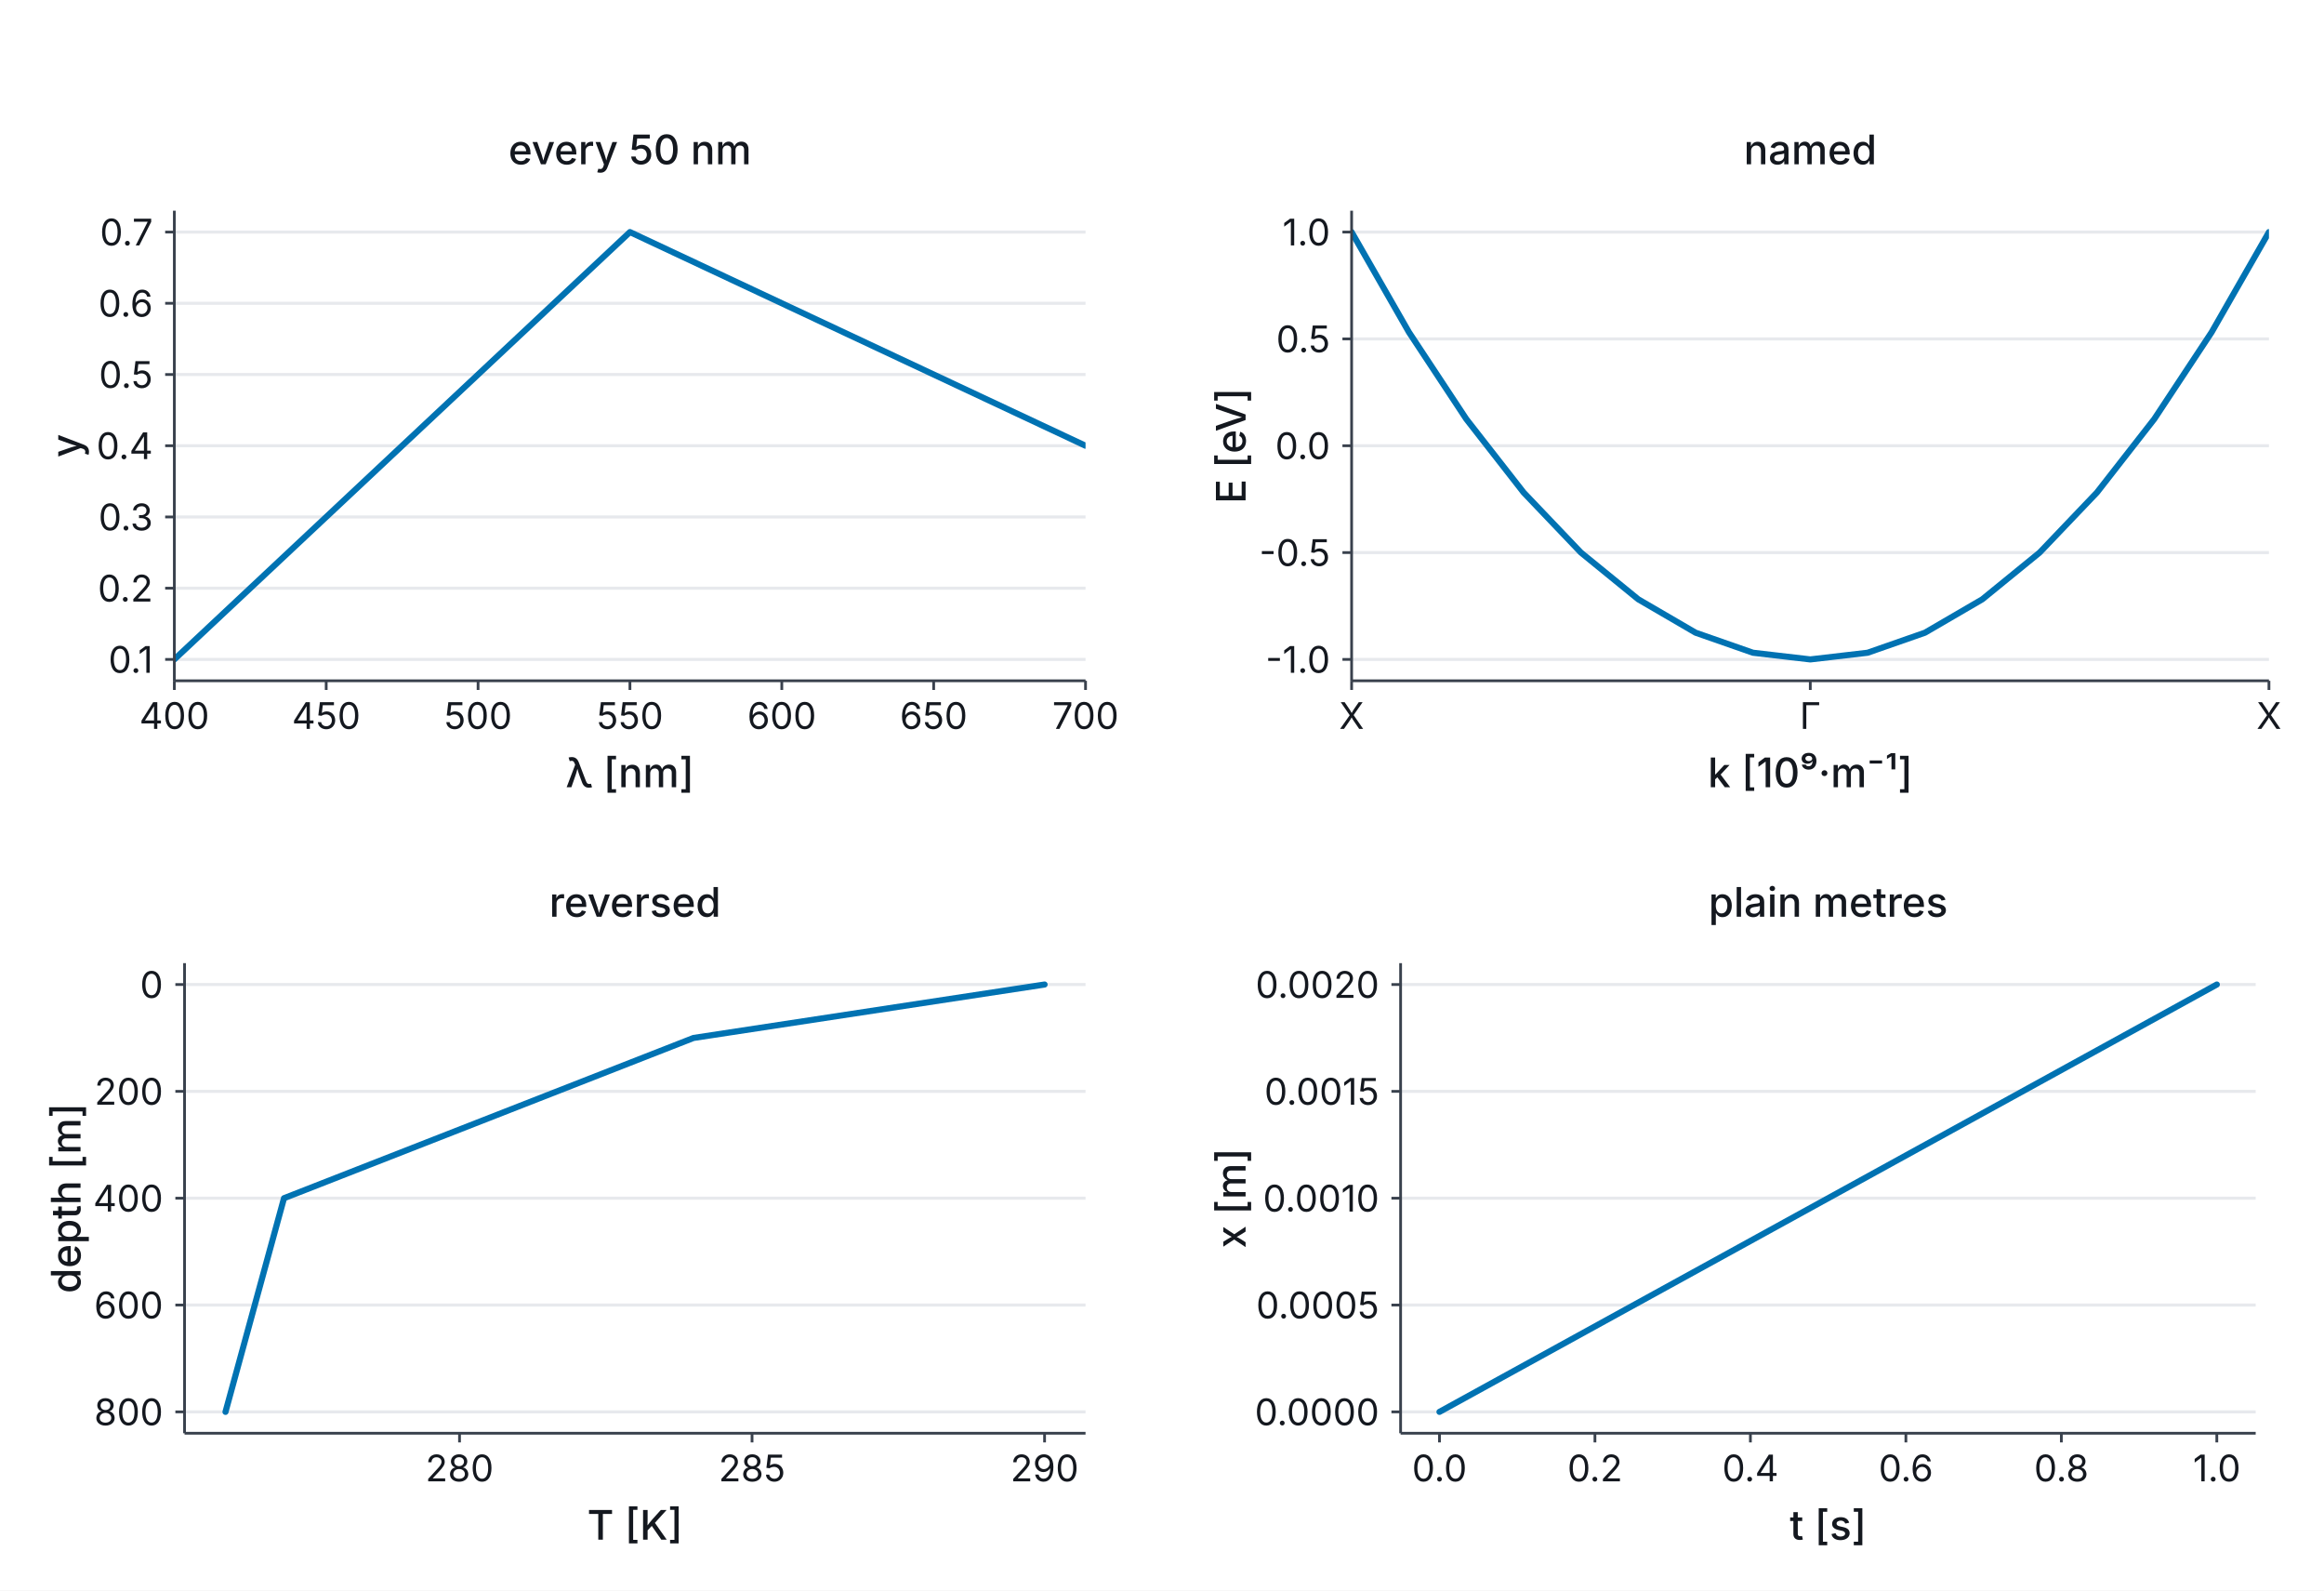
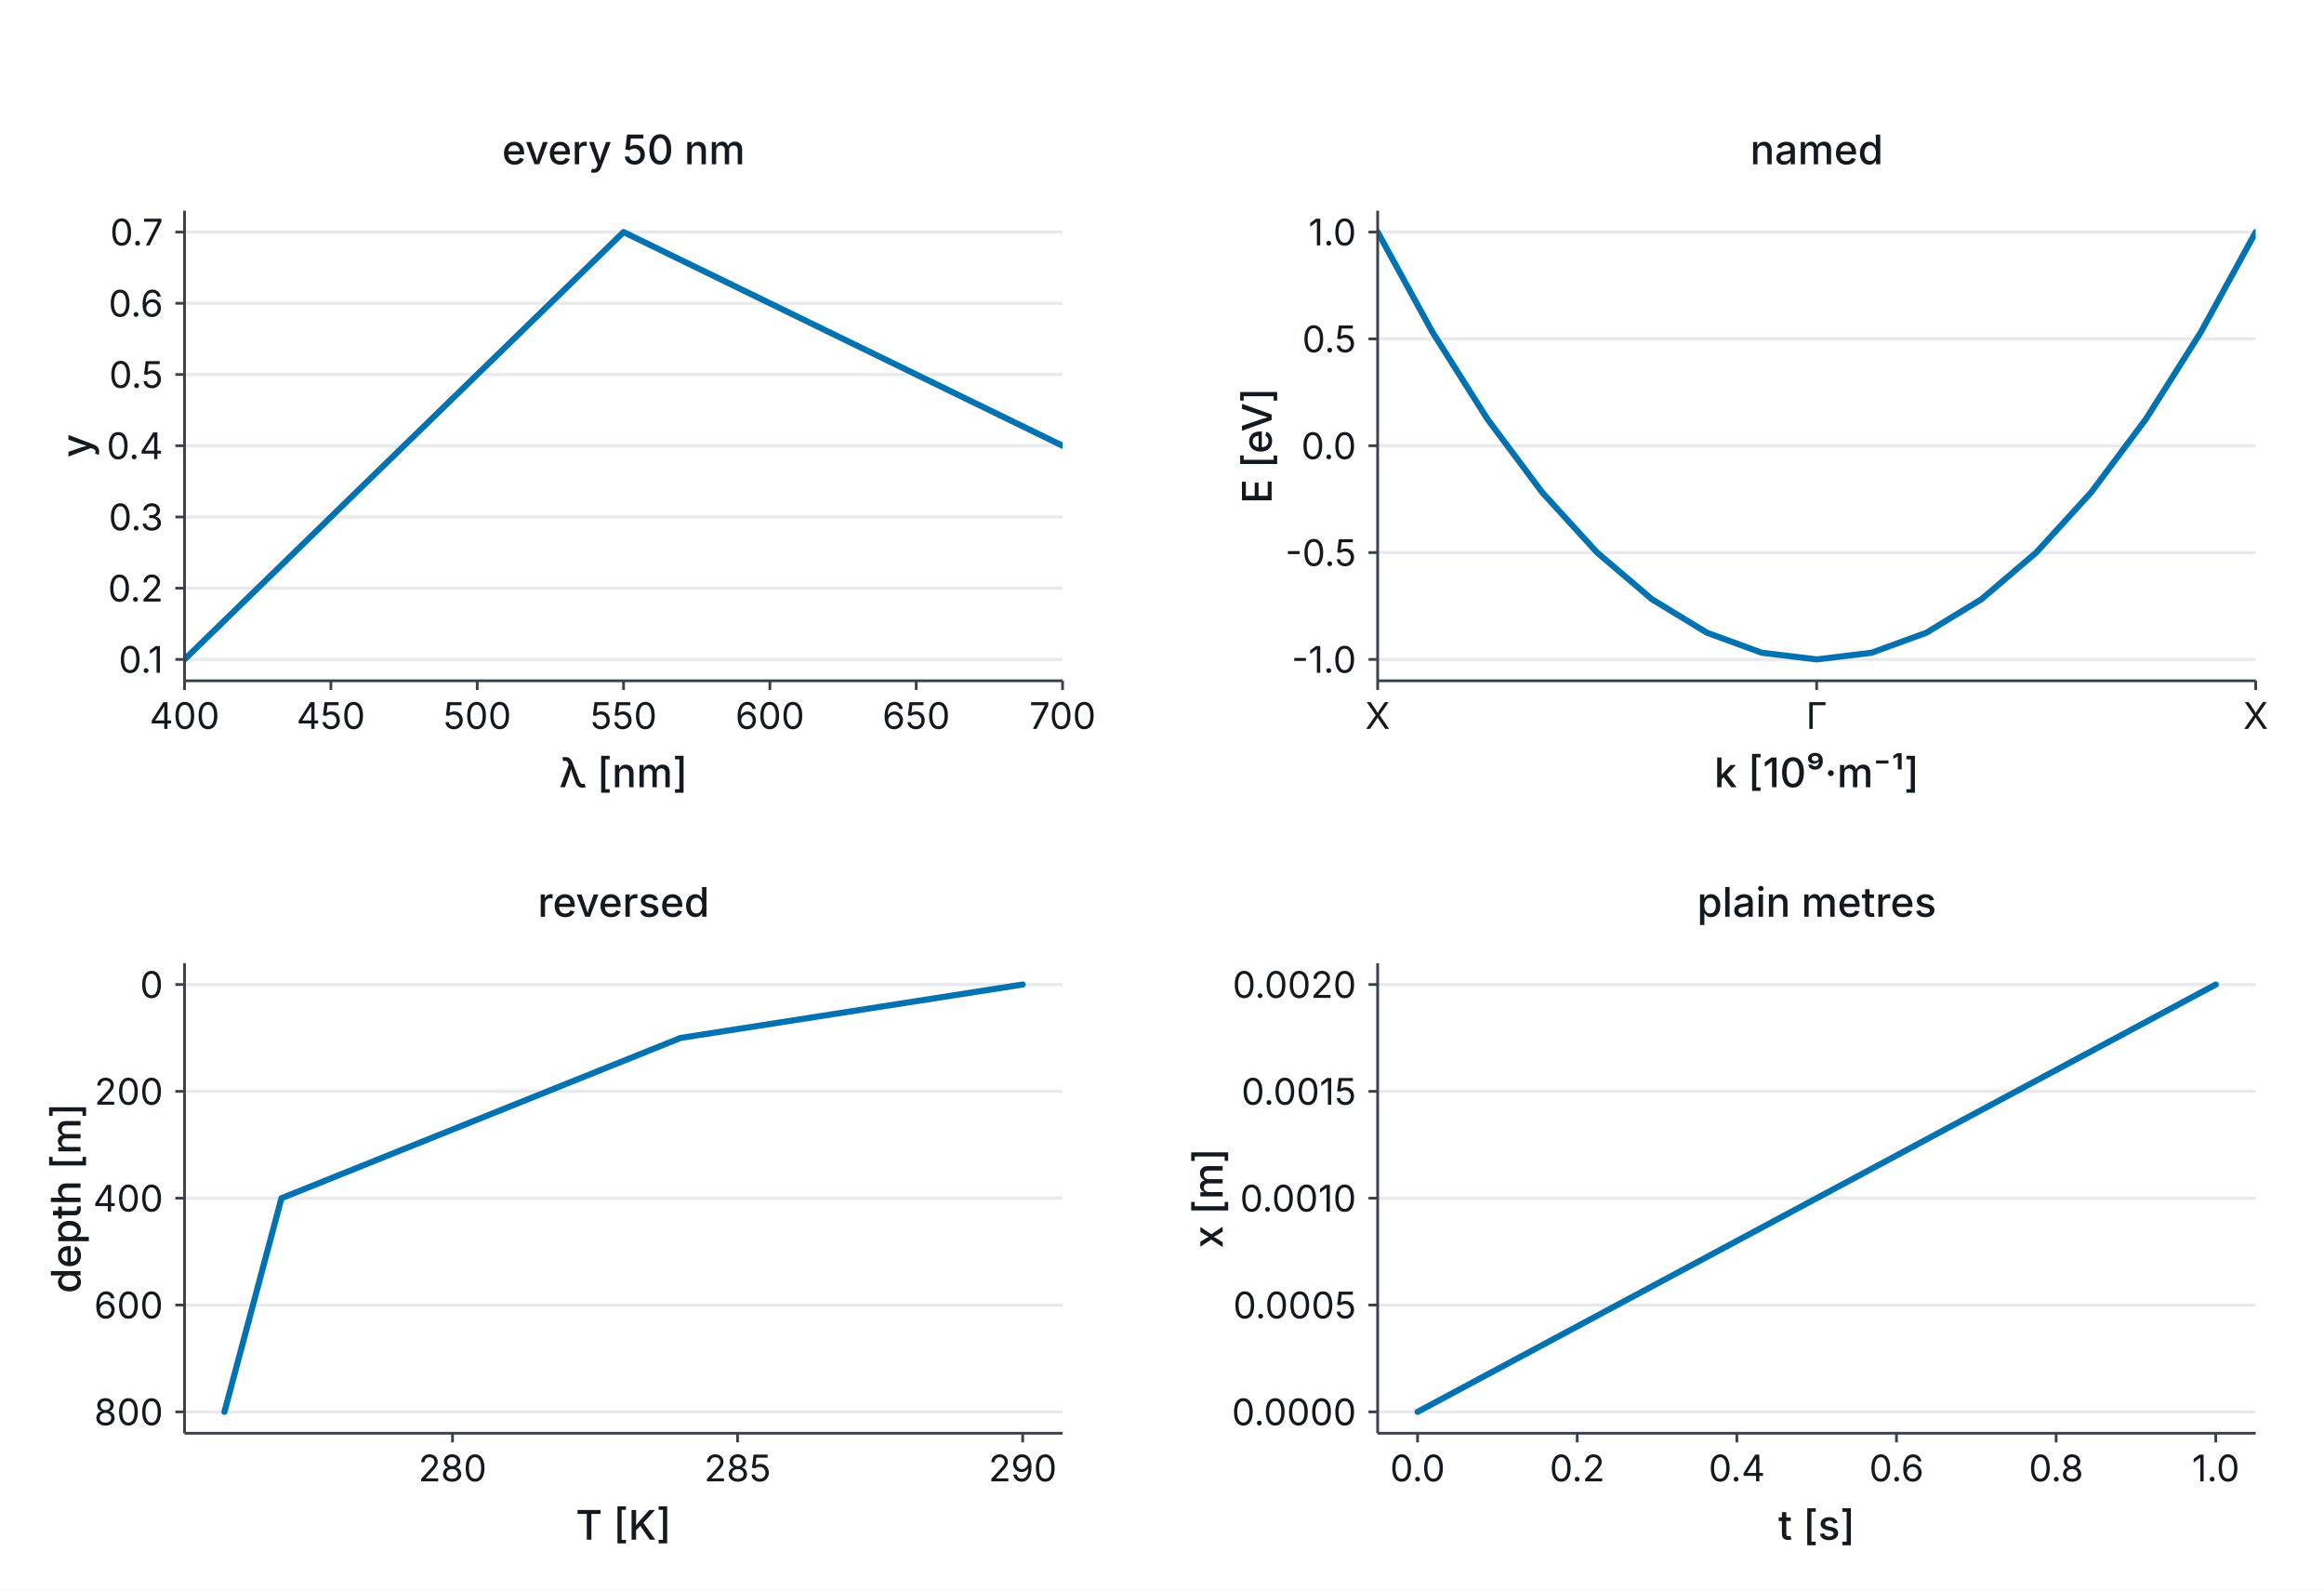
<svg xmlns="http://www.w3.org/2000/svg" width="760" height="520" viewBox="0 0 760 520">
  <defs>
    <clipPath id="qc" clipPathUnits="userSpaceOnUse">
-       <path d="M57.013 222.567L354.992 222.567L354.992 68.883L57.013 68.883Z" />
+       <path d="M60.349 222.567L347.486 222.567L347.486 68.883L60.349 68.883Z" />
    </clipPath>
    <clipPath id="qc-2" clipPathUnits="userSpaceOnUse">
-       <path d="M442.009 222.567L741.998 222.567L741.998 68.883L442.009 68.883Z" />
+       <path d="M450.523 222.567L737.66 222.567L737.66 68.883L450.523 68.883Z" />
    </clipPath>
    <clipPath id="qc-3" clipPathUnits="userSpaceOnUse">
-       <path d="M60.349 468.567L354.992 468.567L354.992 314.883L60.349 314.883Z" />
+       <path d="M60.349 468.567L347.486 468.567L347.486 314.883L60.349 314.883Z" />
    </clipPath>
    <clipPath id="qc-4" clipPathUnits="userSpaceOnUse">
-       <path d="M458.029 468.567L737.66 468.567L737.66 314.883L458.029 314.883Z" />
+       <path d="M450.523 468.567L737.66 468.567L737.66 314.883L450.523 314.883Z" />
    </clipPath>
  </defs>
  <g id="figure">
    <path d="M0 520L760 520L760 0L0 0Z" fill="#ffffff" />
    <g id="figure_panel-0-0">
      <g role="graphics-object" data-marey-role="other:panel" aria-label="every 50 nm" data-row="0" data-col="0" data-layers="1" data-x-tick-rule="all" data-y-tick-rule="all">
        <g id="figure_panel-0-0_grid">
          <g role="presentation" data-marey-role="decoration" aria-hidden="true" data-lines="7">
-             <path d="M57.013 215.581L354.992 215.581M57.013 192.296L354.992 192.296M57.013 169.01L354.992 169.01M57.013 145.725L354.992 145.725M57.013 122.44L354.992 122.44M57.013 99.154L354.992 99.154M57.013 75.869L354.992 75.869" fill="none" stroke="#e7e9ed" stroke-width="1" />
+             <path d="M60.349 215.581L347.486 215.581M60.349 192.296L347.486 192.296M60.349 169.01L347.486 169.01M60.349 145.725L347.486 145.725M60.349 122.44L347.486 122.44M60.349 99.154L347.486 99.154M60.349 75.869L347.486 75.869" fill="none" stroke="#e7e9ed" stroke-width="1" />
          </g>
        </g>
        <g clip-path="url(#qc)">
          <g id="figure_panel-0-0_layer-0">
            <g role="graphics-object" data-marey-role="series" aria-label="series" data-series="" data-points="3">
-               <path d="M57.013 215.581L206.003 75.869L354.992 145.725" fill="none" stroke="#0072b2" stroke-width="2" stroke-linecap="round" stroke-linejoin="round" />
+               <path d="M60.349 215.581L203.918 75.869L347.486 145.725" fill="none" stroke="#0072b2" stroke-width="2" stroke-linecap="round" stroke-linejoin="round" />
            </g>
          </g>
        </g>
        <g id="figure_panel-0-0_axis-x">
          <g role="graphics-object" data-marey-role="axis" aria-label="λ [nm]" data-side="bottom" data-unit="nm" data-prefix="nano" data-ticks="7" data-tick-rule="all">
-             <path d="M57.013 222.567L354.992 222.567" fill="none" stroke="#39414d" stroke-width="0.9" />
-             <path d="M57.013 222.567L57.013 225.567M106.676 222.567L106.676 225.567M156.34 222.567L156.34 225.567M206.003 222.567L206.003 225.567M255.666 222.567L255.666 225.567M305.329 222.567L305.329 225.567M354.992 222.567L354.992 225.567" fill="none" stroke="#39414d" stroke-width="0.9" />
-             <text x="57.013" y="229.567" font-family="Inter, -apple-system, BlinkMacSystemFont, Segoe UI, Roboto, Helvetica Neue, Arial, sans-serif" font-size="12" text-anchor="middle" dominant-baseline="hanging" fill="#14181f">400</text>
-             <text x="106.676" y="229.567" font-family="Inter, -apple-system, BlinkMacSystemFont, Segoe UI, Roboto, Helvetica Neue, Arial, sans-serif" font-size="12" text-anchor="middle" dominant-baseline="hanging" fill="#14181f">450</text>
-             <text x="156.34" y="229.567" font-family="Inter, -apple-system, BlinkMacSystemFont, Segoe UI, Roboto, Helvetica Neue, Arial, sans-serif" font-size="12" text-anchor="middle" dominant-baseline="hanging" fill="#14181f">500</text>
-             <text x="206.003" y="229.567" font-family="Inter, -apple-system, BlinkMacSystemFont, Segoe UI, Roboto, Helvetica Neue, Arial, sans-serif" font-size="12" text-anchor="middle" dominant-baseline="hanging" fill="#14181f">550</text>
-             <text x="255.666" y="229.567" font-family="Inter, -apple-system, BlinkMacSystemFont, Segoe UI, Roboto, Helvetica Neue, Arial, sans-serif" font-size="12" text-anchor="middle" dominant-baseline="hanging" fill="#14181f">600</text>
-             <text x="305.329" y="229.567" font-family="Inter, -apple-system, BlinkMacSystemFont, Segoe UI, Roboto, Helvetica Neue, Arial, sans-serif" font-size="12" text-anchor="middle" dominant-baseline="hanging" fill="#14181f">650</text>
-             <text x="354.992" y="229.567" font-family="Inter, -apple-system, BlinkMacSystemFont, Segoe UI, Roboto, Helvetica Neue, Arial, sans-serif" font-size="12" text-anchor="middle" dominant-baseline="hanging" fill="#14181f">700</text>
-             <text x="206.003" y="247.667" font-family="Inter, -apple-system, BlinkMacSystemFont, Segoe UI, Roboto, Helvetica Neue, Arial, sans-serif" font-size="13.333" font-weight="500" text-anchor="middle" dominant-baseline="hanging" fill="#14181f">λ [nm]</text>
+             <path d="M60.349 222.567L347.486 222.567" fill="none" stroke="#39414d" stroke-width="0.9" />
+             <path d="M60.349 222.567L60.349 225.567M108.205 222.567L108.205 225.567M156.062 222.567L156.062 225.567M203.918 222.567L203.918 225.567M251.774 222.567L251.774 225.567M299.63 222.567L299.63 225.567M347.486 222.567L347.486 225.567" fill="none" stroke="#39414d" stroke-width="0.9" />
+             <text x="60.349" y="229.567" font-family="Inter, -apple-system, BlinkMacSystemFont, Segoe UI, Roboto, Helvetica Neue, Arial, sans-serif" font-size="12" text-anchor="middle" dominant-baseline="hanging" fill="#14181f">400</text>
+             <text x="108.205" y="229.567" font-family="Inter, -apple-system, BlinkMacSystemFont, Segoe UI, Roboto, Helvetica Neue, Arial, sans-serif" font-size="12" text-anchor="middle" dominant-baseline="hanging" fill="#14181f">450</text>
+             <text x="156.062" y="229.567" font-family="Inter, -apple-system, BlinkMacSystemFont, Segoe UI, Roboto, Helvetica Neue, Arial, sans-serif" font-size="12" text-anchor="middle" dominant-baseline="hanging" fill="#14181f">500</text>
+             <text x="203.918" y="229.567" font-family="Inter, -apple-system, BlinkMacSystemFont, Segoe UI, Roboto, Helvetica Neue, Arial, sans-serif" font-size="12" text-anchor="middle" dominant-baseline="hanging" fill="#14181f">550</text>
+             <text x="251.774" y="229.567" font-family="Inter, -apple-system, BlinkMacSystemFont, Segoe UI, Roboto, Helvetica Neue, Arial, sans-serif" font-size="12" text-anchor="middle" dominant-baseline="hanging" fill="#14181f">600</text>
+             <text x="299.63" y="229.567" font-family="Inter, -apple-system, BlinkMacSystemFont, Segoe UI, Roboto, Helvetica Neue, Arial, sans-serif" font-size="12" text-anchor="middle" dominant-baseline="hanging" fill="#14181f">650</text>
+             <text x="347.486" y="229.567" font-family="Inter, -apple-system, BlinkMacSystemFont, Segoe UI, Roboto, Helvetica Neue, Arial, sans-serif" font-size="12" text-anchor="middle" dominant-baseline="hanging" fill="#14181f">700</text>
+             <text x="203.918" y="247.667" font-family="Inter, -apple-system, BlinkMacSystemFont, Segoe UI, Roboto, Helvetica Neue, Arial, sans-serif" font-size="13.333" font-weight="500" text-anchor="middle" dominant-baseline="hanging" fill="#14181f">λ [nm]</text>
          </g>
        </g>
        <g id="figure_panel-0-0_axis-y">
          <g role="graphics-object" data-marey-role="axis" aria-label="y" data-side="left" data-unit="" data-prefix="" data-ticks="7" data-tick-rule="all">
-             <path d="M57.013 222.567L57.013 68.883" fill="none" stroke="#39414d" stroke-width="0.9" />
-             <path d="M57.013 215.581L54.013 215.581M57.013 192.296L54.013 192.296M57.013 169.01L54.013 169.01M57.013 145.725L54.013 145.725M57.013 122.44L54.013 122.44M57.013 99.154L54.013 99.154M57.013 75.869L54.013 75.869" fill="none" stroke="#39414d" stroke-width="0.9" />
-             <text x="50.013" y="215.581" font-family="Inter, -apple-system, BlinkMacSystemFont, Segoe UI, Roboto, Helvetica Neue, Arial, sans-serif" font-size="12" text-anchor="end" dominant-baseline="central" fill="#14181f">0.1</text>
-             <text x="50.013" y="192.296" font-family="Inter, -apple-system, BlinkMacSystemFont, Segoe UI, Roboto, Helvetica Neue, Arial, sans-serif" font-size="12" text-anchor="end" dominant-baseline="central" fill="#14181f">0.2</text>
-             <text x="50.013" y="169.01" font-family="Inter, -apple-system, BlinkMacSystemFont, Segoe UI, Roboto, Helvetica Neue, Arial, sans-serif" font-size="12" text-anchor="end" dominant-baseline="central" fill="#14181f">0.3</text>
-             <text x="50.013" y="145.725" font-family="Inter, -apple-system, BlinkMacSystemFont, Segoe UI, Roboto, Helvetica Neue, Arial, sans-serif" font-size="12" text-anchor="end" dominant-baseline="central" fill="#14181f">0.4</text>
-             <text x="50.013" y="122.44" font-family="Inter, -apple-system, BlinkMacSystemFont, Segoe UI, Roboto, Helvetica Neue, Arial, sans-serif" font-size="12" text-anchor="end" dominant-baseline="central" fill="#14181f">0.5</text>
-             <text x="50.013" y="99.154" font-family="Inter, -apple-system, BlinkMacSystemFont, Segoe UI, Roboto, Helvetica Neue, Arial, sans-serif" font-size="12" text-anchor="end" dominant-baseline="central" fill="#14181f">0.6</text>
-             <text x="50.013" y="75.869" font-family="Inter, -apple-system, BlinkMacSystemFont, Segoe UI, Roboto, Helvetica Neue, Arial, sans-serif" font-size="12" text-anchor="end" dominant-baseline="central" fill="#14181f">0.7</text>
-             <text x="26.333" y="145.725" transform="rotate(-90 26.333 145.725)" font-family="Inter, -apple-system, BlinkMacSystemFont, Segoe UI, Roboto, Helvetica Neue, Arial, sans-serif" font-size="13.333" font-weight="500" text-anchor="middle" fill="#14181f">y</text>
+             <path d="M60.349 222.567L60.349 68.883" fill="none" stroke="#39414d" stroke-width="0.9" />
+             <path d="M60.349 215.581L57.349 215.581M60.349 192.296L57.349 192.296M60.349 169.01L57.349 169.01M60.349 145.725L57.349 145.725M60.349 122.44L57.349 122.44M60.349 99.154L57.349 99.154M60.349 75.869L57.349 75.869" fill="none" stroke="#39414d" stroke-width="0.9" />
+             <text x="53.349" y="215.581" font-family="Inter, -apple-system, BlinkMacSystemFont, Segoe UI, Roboto, Helvetica Neue, Arial, sans-serif" font-size="12" text-anchor="end" dominant-baseline="central" fill="#14181f">0.1</text>
+             <text x="53.349" y="192.296" font-family="Inter, -apple-system, BlinkMacSystemFont, Segoe UI, Roboto, Helvetica Neue, Arial, sans-serif" font-size="12" text-anchor="end" dominant-baseline="central" fill="#14181f">0.2</text>
+             <text x="53.349" y="169.01" font-family="Inter, -apple-system, BlinkMacSystemFont, Segoe UI, Roboto, Helvetica Neue, Arial, sans-serif" font-size="12" text-anchor="end" dominant-baseline="central" fill="#14181f">0.3</text>
+             <text x="53.349" y="145.725" font-family="Inter, -apple-system, BlinkMacSystemFont, Segoe UI, Roboto, Helvetica Neue, Arial, sans-serif" font-size="12" text-anchor="end" dominant-baseline="central" fill="#14181f">0.4</text>
+             <text x="53.349" y="122.44" font-family="Inter, -apple-system, BlinkMacSystemFont, Segoe UI, Roboto, Helvetica Neue, Arial, sans-serif" font-size="12" text-anchor="end" dominant-baseline="central" fill="#14181f">0.5</text>
+             <text x="53.349" y="99.154" font-family="Inter, -apple-system, BlinkMacSystemFont, Segoe UI, Roboto, Helvetica Neue, Arial, sans-serif" font-size="12" text-anchor="end" dominant-baseline="central" fill="#14181f">0.6</text>
+             <text x="53.349" y="75.869" font-family="Inter, -apple-system, BlinkMacSystemFont, Segoe UI, Roboto, Helvetica Neue, Arial, sans-serif" font-size="12" text-anchor="end" dominant-baseline="central" fill="#14181f">0.7</text>
+             <text x="29.669" y="145.725" transform="rotate(-90 29.669 145.725)" font-family="Inter, -apple-system, BlinkMacSystemFont, Segoe UI, Roboto, Helvetica Neue, Arial, sans-serif" font-size="13.333" font-weight="500" text-anchor="middle" fill="#14181f">y</text>
          </g>
        </g>
-         <text x="206.003" y="44" font-family="Inter, -apple-system, BlinkMacSystemFont, Segoe UI, Roboto, Helvetica Neue, Arial, sans-serif" font-size="13.333" font-weight="500" text-anchor="middle" dominant-baseline="hanging" fill="#14181f">every 50 nm</text>
+         <text x="203.918" y="44" font-family="Inter, -apple-system, BlinkMacSystemFont, Segoe UI, Roboto, Helvetica Neue, Arial, sans-serif" font-size="13.333" font-weight="500" text-anchor="middle" dominant-baseline="hanging" fill="#14181f">every 50 nm</text>
      </g>
    </g>
    <g id="figure_panel-0-1">
      <g role="graphics-object" data-marey-role="other:panel" aria-label="named" data-row="0" data-col="1" data-layers="1" data-x-tick-rule="all" data-y-tick-rule="all">
        <g id="figure_panel-0-1_grid">
          <g role="presentation" data-marey-role="decoration" aria-hidden="true" data-lines="5">
-             <path d="M442.009 215.581L741.998 215.581M442.009 180.653L741.998 180.653M442.009 145.725L741.998 145.725M442.009 110.797L741.998 110.797M442.009 75.869L741.998 75.869" fill="none" stroke="#e7e9ed" stroke-width="1" />
+             <path d="M450.523 215.581L737.66 215.581M450.523 180.653L737.66 180.653M450.523 145.725L737.66 145.725M450.523 110.797L737.66 110.797M450.523 75.869L737.66 75.869" fill="none" stroke="#e7e9ed" stroke-width="1" />
          </g>
        </g>
        <g clip-path="url(#qc-2)">
          <g id="figure_panel-0-1_layer-0">
            <g role="graphics-object" data-marey-role="series" aria-label="series" data-series="" data-points="17">
-               <path d="M442.009 75.869L460.759 108.614L479.508 136.993L498.257 161.006L517.006 180.653L535.756 195.934L554.505 206.849L573.254 213.398L592.004 215.581L610.753 213.398L629.502 206.849L648.252 195.934L667.001 180.653L685.75 161.006L704.499 136.993L723.249 108.614L741.998 75.869" fill="none" stroke="#0072b2" stroke-width="2" stroke-linecap="round" stroke-linejoin="round" />
+               <path d="M450.523 75.869L468.469 108.614L486.415 136.993L504.361 161.006L522.307 180.653L540.254 195.934L558.2 206.849L576.146 213.398L594.092 215.581L612.038 213.398L629.984 206.849L647.93 195.934L665.876 180.653L683.822 161.006L701.768 136.993L719.714 108.614L737.66 75.869" fill="none" stroke="#0072b2" stroke-width="2" stroke-linecap="round" stroke-linejoin="round" />
            </g>
          </g>
        </g>
        <g id="figure_panel-0-1_axis-x">
          <g role="graphics-object" data-marey-role="axis" aria-label="k [10⁹·m⁻¹]" data-side="bottom" data-unit="10⁹·m⁻¹" data-prefix="giga" data-ticks="3" data-tick-rule="all">
-             <path d="M442.009 222.567L741.998 222.567" fill="none" stroke="#39414d" stroke-width="0.9" />
-             <path d="M442.009 222.567L442.009 225.567M592.004 222.567L592.004 225.567M741.998 222.567L741.998 225.567" fill="none" stroke="#39414d" stroke-width="0.9" />
-             <text x="442.009" y="229.567" font-family="Inter, -apple-system, BlinkMacSystemFont, Segoe UI, Roboto, Helvetica Neue, Arial, sans-serif" font-size="12" text-anchor="middle" dominant-baseline="hanging" fill="#14181f">X</text>
-             <text x="592.004" y="229.567" font-family="Inter, -apple-system, BlinkMacSystemFont, Segoe UI, Roboto, Helvetica Neue, Arial, sans-serif" font-size="12" text-anchor="middle" dominant-baseline="hanging" fill="#14181f">Γ</text>
-             <text x="741.998" y="229.567" font-family="Inter, -apple-system, BlinkMacSystemFont, Segoe UI, Roboto, Helvetica Neue, Arial, sans-serif" font-size="12" text-anchor="middle" dominant-baseline="hanging" fill="#14181f">X</text>
-             <text x="592.004" y="247.667" font-family="Inter, -apple-system, BlinkMacSystemFont, Segoe UI, Roboto, Helvetica Neue, Arial, sans-serif" font-size="13.333" font-weight="500" text-anchor="middle" dominant-baseline="hanging" fill="#14181f">k [10⁹·m⁻¹]</text>
+             <path d="M450.523 222.567L737.66 222.567" fill="none" stroke="#39414d" stroke-width="0.9" />
+             <path d="M450.523 222.567L450.523 225.567M594.092 222.567L594.092 225.567M737.66 222.567L737.66 225.567" fill="none" stroke="#39414d" stroke-width="0.9" />
+             <text x="450.523" y="229.567" font-family="Inter, -apple-system, BlinkMacSystemFont, Segoe UI, Roboto, Helvetica Neue, Arial, sans-serif" font-size="12" text-anchor="middle" dominant-baseline="hanging" fill="#14181f">X</text>
+             <text x="594.092" y="229.567" font-family="Inter, -apple-system, BlinkMacSystemFont, Segoe UI, Roboto, Helvetica Neue, Arial, sans-serif" font-size="12" text-anchor="middle" dominant-baseline="hanging" fill="#14181f">Γ</text>
+             <text x="737.66" y="229.567" font-family="Inter, -apple-system, BlinkMacSystemFont, Segoe UI, Roboto, Helvetica Neue, Arial, sans-serif" font-size="12" text-anchor="middle" dominant-baseline="hanging" fill="#14181f">X</text>
+             <text x="594.092" y="247.667" font-family="Inter, -apple-system, BlinkMacSystemFont, Segoe UI, Roboto, Helvetica Neue, Arial, sans-serif" font-size="13.333" font-weight="500" text-anchor="middle" dominant-baseline="hanging" fill="#14181f">k [10⁹·m⁻¹]</text>
          </g>
        </g>
        <g id="figure_panel-0-1_axis-y">
          <g role="graphics-object" data-marey-role="axis" aria-label="E [eV]" data-side="left" data-unit="eV" data-prefix="" data-ticks="5" data-tick-rule="all">
-             <path d="M442.009 222.567L442.009 68.883" fill="none" stroke="#39414d" stroke-width="0.9" />
-             <path d="M442.009 215.581L439.009 215.581M442.009 180.653L439.009 180.653M442.009 145.725L439.009 145.725M442.009 110.797L439.009 110.797M442.009 75.869L439.009 75.869" fill="none" stroke="#39414d" stroke-width="0.9" />
-             <text x="435.009" y="215.581" font-family="Inter, -apple-system, BlinkMacSystemFont, Segoe UI, Roboto, Helvetica Neue, Arial, sans-serif" font-size="12" text-anchor="end" dominant-baseline="central" fill="#14181f">-1.0</text>
-             <text x="435.009" y="180.653" font-family="Inter, -apple-system, BlinkMacSystemFont, Segoe UI, Roboto, Helvetica Neue, Arial, sans-serif" font-size="12" text-anchor="end" dominant-baseline="central" fill="#14181f">-0.5</text>
-             <text x="435.009" y="145.725" font-family="Inter, -apple-system, BlinkMacSystemFont, Segoe UI, Roboto, Helvetica Neue, Arial, sans-serif" font-size="12" text-anchor="end" dominant-baseline="central" fill="#14181f">0.0</text>
-             <text x="435.009" y="110.797" font-family="Inter, -apple-system, BlinkMacSystemFont, Segoe UI, Roboto, Helvetica Neue, Arial, sans-serif" font-size="12" text-anchor="end" dominant-baseline="central" fill="#14181f">0.5</text>
-             <text x="435.009" y="75.869" font-family="Inter, -apple-system, BlinkMacSystemFont, Segoe UI, Roboto, Helvetica Neue, Arial, sans-serif" font-size="12" text-anchor="end" dominant-baseline="central" fill="#14181f">1.0</text>
-             <text x="407.333" y="145.725" transform="rotate(-90 407.333 145.725)" font-family="Inter, -apple-system, BlinkMacSystemFont, Segoe UI, Roboto, Helvetica Neue, Arial, sans-serif" font-size="13.333" font-weight="500" text-anchor="middle" fill="#14181f">E [eV]</text>
+             <path d="M450.523 222.567L450.523 68.883" fill="none" stroke="#39414d" stroke-width="0.9" />
+             <path d="M450.523 215.581L447.523 215.581M450.523 180.653L447.523 180.653M450.523 145.725L447.523 145.725M450.523 110.797L447.523 110.797M450.523 75.869L447.523 75.869" fill="none" stroke="#39414d" stroke-width="0.9" />
+             <text x="443.523" y="215.581" font-family="Inter, -apple-system, BlinkMacSystemFont, Segoe UI, Roboto, Helvetica Neue, Arial, sans-serif" font-size="12" text-anchor="end" dominant-baseline="central" fill="#14181f">-1.0</text>
+             <text x="443.523" y="180.653" font-family="Inter, -apple-system, BlinkMacSystemFont, Segoe UI, Roboto, Helvetica Neue, Arial, sans-serif" font-size="12" text-anchor="end" dominant-baseline="central" fill="#14181f">-0.5</text>
+             <text x="443.523" y="145.725" font-family="Inter, -apple-system, BlinkMacSystemFont, Segoe UI, Roboto, Helvetica Neue, Arial, sans-serif" font-size="12" text-anchor="end" dominant-baseline="central" fill="#14181f">0.0</text>
+             <text x="443.523" y="110.797" font-family="Inter, -apple-system, BlinkMacSystemFont, Segoe UI, Roboto, Helvetica Neue, Arial, sans-serif" font-size="12" text-anchor="end" dominant-baseline="central" fill="#14181f">0.5</text>
+             <text x="443.523" y="75.869" font-family="Inter, -apple-system, BlinkMacSystemFont, Segoe UI, Roboto, Helvetica Neue, Arial, sans-serif" font-size="12" text-anchor="end" dominant-baseline="central" fill="#14181f">1.0</text>
+             <text x="415.847" y="145.725" transform="rotate(-90 415.847 145.725)" font-family="Inter, -apple-system, BlinkMacSystemFont, Segoe UI, Roboto, Helvetica Neue, Arial, sans-serif" font-size="13.333" font-weight="500" text-anchor="middle" fill="#14181f">E [eV]</text>
          </g>
        </g>
-         <text x="592.004" y="44" font-family="Inter, -apple-system, BlinkMacSystemFont, Segoe UI, Roboto, Helvetica Neue, Arial, sans-serif" font-size="13.333" font-weight="500" text-anchor="middle" dominant-baseline="hanging" fill="#14181f">named</text>
+         <text x="594.092" y="44" font-family="Inter, -apple-system, BlinkMacSystemFont, Segoe UI, Roboto, Helvetica Neue, Arial, sans-serif" font-size="13.333" font-weight="500" text-anchor="middle" dominant-baseline="hanging" fill="#14181f">named</text>
      </g>
    </g>
    <g id="figure_panel-1-0">
      <g role="graphics-object" data-marey-role="other:panel" aria-label="reversed" data-row="1" data-col="0" data-layers="1" data-x-tick-rule="all" data-y-tick-rule="all">
        <g id="figure_panel-1-0_grid">
          <g role="presentation" data-marey-role="decoration" aria-hidden="true" data-lines="5">
-             <path d="M60.349 461.581L354.992 461.581M60.349 426.653L354.992 426.653M60.349 391.725L354.992 391.725M60.349 356.797L354.992 356.797M60.349 321.869L354.992 321.869" fill="none" stroke="#e7e9ed" stroke-width="1" />
+             <path d="M60.349 461.581L347.486 461.581M60.349 426.653L347.486 426.653M60.349 391.725L347.486 391.725M60.349 356.797L347.486 356.797M60.349 321.869L347.486 321.869" fill="none" stroke="#e7e9ed" stroke-width="1" />
          </g>
        </g>
        <g clip-path="url(#qc-3)">
          <g id="figure_panel-1-0_layer-0">
            <g role="graphics-object" data-marey-role="series" aria-label="series" data-series="" data-points="4">
-               <path d="M341.599 321.869L226.803 339.333L92.875 391.725L73.742 461.581" fill="none" stroke="#0072b2" stroke-width="2" stroke-linecap="round" stroke-linejoin="round" />
+               <path d="M334.434 321.869L222.563 339.333L92.046 391.725L73.401 461.581" fill="none" stroke="#0072b2" stroke-width="2" stroke-linecap="round" stroke-linejoin="round" />
            </g>
          </g>
        </g>
        <g id="figure_panel-1-0_axis-x">
          <g role="graphics-object" data-marey-role="axis" aria-label="T [K]" data-side="bottom" data-unit="K" data-prefix="" data-ticks="3" data-tick-rule="all">
-             <path d="M60.349 468.567L354.992 468.567" fill="none" stroke="#39414d" stroke-width="0.9" />
-             <path d="M150.273 468.567L150.273 471.567M245.936 468.567L245.936 471.567M341.599 468.567L341.599 471.567" fill="none" stroke="#39414d" stroke-width="0.9" />
-             <text x="150.273" y="475.567" font-family="Inter, -apple-system, BlinkMacSystemFont, Segoe UI, Roboto, Helvetica Neue, Arial, sans-serif" font-size="12" text-anchor="middle" dominant-baseline="hanging" fill="#14181f">280</text>
-             <text x="245.936" y="475.567" font-family="Inter, -apple-system, BlinkMacSystemFont, Segoe UI, Roboto, Helvetica Neue, Arial, sans-serif" font-size="12" text-anchor="middle" dominant-baseline="hanging" fill="#14181f">285</text>
-             <text x="341.599" y="475.567" font-family="Inter, -apple-system, BlinkMacSystemFont, Segoe UI, Roboto, Helvetica Neue, Arial, sans-serif" font-size="12" text-anchor="middle" dominant-baseline="hanging" fill="#14181f">290</text>
-             <text x="207.671" y="493.667" font-family="Inter, -apple-system, BlinkMacSystemFont, Segoe UI, Roboto, Helvetica Neue, Arial, sans-serif" font-size="13.333" font-weight="500" text-anchor="middle" dominant-baseline="hanging" fill="#14181f">T [K]</text>
+             <path d="M60.349 468.567L347.486 468.567" fill="none" stroke="#39414d" stroke-width="0.9" />
+             <path d="M147.982 468.567L147.982 471.567M241.208 468.567L241.208 471.567M334.434 468.567L334.434 471.567" fill="none" stroke="#39414d" stroke-width="0.9" />
+             <text x="147.982" y="475.567" font-family="Inter, -apple-system, BlinkMacSystemFont, Segoe UI, Roboto, Helvetica Neue, Arial, sans-serif" font-size="12" text-anchor="middle" dominant-baseline="hanging" fill="#14181f">280</text>
+             <text x="241.208" y="475.567" font-family="Inter, -apple-system, BlinkMacSystemFont, Segoe UI, Roboto, Helvetica Neue, Arial, sans-serif" font-size="12" text-anchor="middle" dominant-baseline="hanging" fill="#14181f">285</text>
+             <text x="334.434" y="475.567" font-family="Inter, -apple-system, BlinkMacSystemFont, Segoe UI, Roboto, Helvetica Neue, Arial, sans-serif" font-size="12" text-anchor="middle" dominant-baseline="hanging" fill="#14181f">290</text>
+             <text x="203.918" y="493.667" font-family="Inter, -apple-system, BlinkMacSystemFont, Segoe UI, Roboto, Helvetica Neue, Arial, sans-serif" font-size="13.333" font-weight="500" text-anchor="middle" dominant-baseline="hanging" fill="#14181f">T [K]</text>
          </g>
        </g>
        <g id="figure_panel-1-0_axis-y">
          <g role="graphics-object" data-marey-role="axis" aria-label="depth [m]" data-side="left" data-unit="m" data-prefix="" data-ticks="5" data-tick-rule="all">
            <path d="M60.349 468.567L60.349 314.883" fill="none" stroke="#39414d" stroke-width="0.9" />
            <path d="M60.349 461.581L57.349 461.581M60.349 426.653L57.349 426.653M60.349 391.725L57.349 391.725M60.349 356.797L57.349 356.797M60.349 321.869L57.349 321.869" fill="none" stroke="#39414d" stroke-width="0.9" />
            <text x="53.349" y="461.581" font-family="Inter, -apple-system, BlinkMacSystemFont, Segoe UI, Roboto, Helvetica Neue, Arial, sans-serif" font-size="12" text-anchor="end" dominant-baseline="central" fill="#14181f">800</text>
            <text x="53.349" y="426.653" font-family="Inter, -apple-system, BlinkMacSystemFont, Segoe UI, Roboto, Helvetica Neue, Arial, sans-serif" font-size="12" text-anchor="end" dominant-baseline="central" fill="#14181f">600</text>
            <text x="53.349" y="391.725" font-family="Inter, -apple-system, BlinkMacSystemFont, Segoe UI, Roboto, Helvetica Neue, Arial, sans-serif" font-size="12" text-anchor="end" dominant-baseline="central" fill="#14181f">400</text>
            <text x="53.349" y="356.797" font-family="Inter, -apple-system, BlinkMacSystemFont, Segoe UI, Roboto, Helvetica Neue, Arial, sans-serif" font-size="12" text-anchor="end" dominant-baseline="central" fill="#14181f">200</text>
            <text x="53.349" y="321.869" font-family="Inter, -apple-system, BlinkMacSystemFont, Segoe UI, Roboto, Helvetica Neue, Arial, sans-serif" font-size="12" text-anchor="end" dominant-baseline="central" fill="#14181f">0</text>
            <text x="26.333" y="391.725" transform="rotate(-90 26.333 391.725)" font-family="Inter, -apple-system, BlinkMacSystemFont, Segoe UI, Roboto, Helvetica Neue, Arial, sans-serif" font-size="13.333" font-weight="500" text-anchor="middle" fill="#14181f">depth [m]</text>
          </g>
        </g>
-         <text x="207.671" y="290" font-family="Inter, -apple-system, BlinkMacSystemFont, Segoe UI, Roboto, Helvetica Neue, Arial, sans-serif" font-size="13.333" font-weight="500" text-anchor="middle" dominant-baseline="hanging" fill="#14181f">reversed</text>
+         <text x="203.918" y="290" font-family="Inter, -apple-system, BlinkMacSystemFont, Segoe UI, Roboto, Helvetica Neue, Arial, sans-serif" font-size="13.333" font-weight="500" text-anchor="middle" dominant-baseline="hanging" fill="#14181f">reversed</text>
      </g>
    </g>
    <g id="figure_panel-1-1">
      <g role="graphics-object" data-marey-role="other:panel" aria-label="plain metres" data-row="1" data-col="1" data-layers="1" data-x-tick-rule="all" data-y-tick-rule="all">
        <g id="figure_panel-1-1_grid">
          <g role="presentation" data-marey-role="decoration" aria-hidden="true" data-lines="5">
-             <path d="M458.029 461.581L737.66 461.581M458.029 426.653L737.66 426.653M458.029 391.725L737.66 391.725M458.029 356.797L737.66 356.797M458.029 321.869L737.66 321.869" fill="none" stroke="#e7e9ed" stroke-width="1" />
+             <path d="M450.523 461.581L737.66 461.581M450.523 426.653L737.66 426.653M450.523 391.725L737.66 391.725M450.523 356.797L737.66 356.797M450.523 321.869L737.66 321.869" fill="none" stroke="#e7e9ed" stroke-width="1" />
          </g>
        </g>
        <g clip-path="url(#qc-4)">
          <g id="figure_panel-1-1_layer-0">
            <g role="graphics-object" data-marey-role="series" aria-label="series" data-series="" data-points="2">
-               <path d="M470.74 461.581L724.95 321.869" fill="none" stroke="#0072b2" stroke-width="2" stroke-linecap="round" stroke-linejoin="round" />
+               <path d="M463.575 461.581L724.608 321.869" fill="none" stroke="#0072b2" stroke-width="2" stroke-linecap="round" stroke-linejoin="round" />
            </g>
          </g>
        </g>
        <g id="figure_panel-1-1_axis-x">
          <g role="graphics-object" data-marey-role="axis" aria-label="t [s]" data-side="bottom" data-unit="s" data-prefix="" data-ticks="6" data-tick-rule="all">
-             <path d="M458.029 468.567L737.66 468.567" fill="none" stroke="#39414d" stroke-width="0.9" />
-             <path d="M470.74 468.567L470.74 471.567M521.582 468.567L521.582 471.567M572.424 468.567L572.424 471.567M623.266 468.567L623.266 471.567M674.108 468.567L674.108 471.567M724.95 468.567L724.95 471.567" fill="none" stroke="#39414d" stroke-width="0.9" />
-             <text x="470.74" y="475.567" font-family="Inter, -apple-system, BlinkMacSystemFont, Segoe UI, Roboto, Helvetica Neue, Arial, sans-serif" font-size="12" text-anchor="middle" dominant-baseline="hanging" fill="#14181f">0.0</text>
-             <text x="521.582" y="475.567" font-family="Inter, -apple-system, BlinkMacSystemFont, Segoe UI, Roboto, Helvetica Neue, Arial, sans-serif" font-size="12" text-anchor="middle" dominant-baseline="hanging" fill="#14181f">0.2</text>
-             <text x="572.424" y="475.567" font-family="Inter, -apple-system, BlinkMacSystemFont, Segoe UI, Roboto, Helvetica Neue, Arial, sans-serif" font-size="12" text-anchor="middle" dominant-baseline="hanging" fill="#14181f">0.4</text>
-             <text x="623.266" y="475.567" font-family="Inter, -apple-system, BlinkMacSystemFont, Segoe UI, Roboto, Helvetica Neue, Arial, sans-serif" font-size="12" text-anchor="middle" dominant-baseline="hanging" fill="#14181f">0.6</text>
-             <text x="674.108" y="475.567" font-family="Inter, -apple-system, BlinkMacSystemFont, Segoe UI, Roboto, Helvetica Neue, Arial, sans-serif" font-size="12" text-anchor="middle" dominant-baseline="hanging" fill="#14181f">0.8</text>
-             <text x="724.95" y="475.567" font-family="Inter, -apple-system, BlinkMacSystemFont, Segoe UI, Roboto, Helvetica Neue, Arial, sans-serif" font-size="12" text-anchor="middle" dominant-baseline="hanging" fill="#14181f">1.0</text>
-             <text x="597.845" y="493.667" font-family="Inter, -apple-system, BlinkMacSystemFont, Segoe UI, Roboto, Helvetica Neue, Arial, sans-serif" font-size="13.333" font-weight="500" text-anchor="middle" dominant-baseline="hanging" fill="#14181f">t [s]</text>
+             <path d="M450.523 468.567L737.66 468.567" fill="none" stroke="#39414d" stroke-width="0.9" />
+             <path d="M463.575 468.567L463.575 471.567M515.782 468.567L515.782 471.567M567.988 468.567L567.988 471.567M620.195 468.567L620.195 471.567M672.402 468.567L672.402 471.567M724.608 468.567L724.608 471.567" fill="none" stroke="#39414d" stroke-width="0.9" />
+             <text x="463.575" y="475.567" font-family="Inter, -apple-system, BlinkMacSystemFont, Segoe UI, Roboto, Helvetica Neue, Arial, sans-serif" font-size="12" text-anchor="middle" dominant-baseline="hanging" fill="#14181f">0.0</text>
+             <text x="515.782" y="475.567" font-family="Inter, -apple-system, BlinkMacSystemFont, Segoe UI, Roboto, Helvetica Neue, Arial, sans-serif" font-size="12" text-anchor="middle" dominant-baseline="hanging" fill="#14181f">0.2</text>
+             <text x="567.988" y="475.567" font-family="Inter, -apple-system, BlinkMacSystemFont, Segoe UI, Roboto, Helvetica Neue, Arial, sans-serif" font-size="12" text-anchor="middle" dominant-baseline="hanging" fill="#14181f">0.4</text>
+             <text x="620.195" y="475.567" font-family="Inter, -apple-system, BlinkMacSystemFont, Segoe UI, Roboto, Helvetica Neue, Arial, sans-serif" font-size="12" text-anchor="middle" dominant-baseline="hanging" fill="#14181f">0.6</text>
+             <text x="672.402" y="475.567" font-family="Inter, -apple-system, BlinkMacSystemFont, Segoe UI, Roboto, Helvetica Neue, Arial, sans-serif" font-size="12" text-anchor="middle" dominant-baseline="hanging" fill="#14181f">0.8</text>
+             <text x="724.608" y="475.567" font-family="Inter, -apple-system, BlinkMacSystemFont, Segoe UI, Roboto, Helvetica Neue, Arial, sans-serif" font-size="12" text-anchor="middle" dominant-baseline="hanging" fill="#14181f">1.0</text>
+             <text x="594.092" y="493.667" font-family="Inter, -apple-system, BlinkMacSystemFont, Segoe UI, Roboto, Helvetica Neue, Arial, sans-serif" font-size="13.333" font-weight="500" text-anchor="middle" dominant-baseline="hanging" fill="#14181f">t [s]</text>
          </g>
        </g>
        <g id="figure_panel-1-1_axis-y">
          <g role="graphics-object" data-marey-role="axis" aria-label="x [m]" data-side="left" data-unit="m" data-prefix="" data-ticks="5" data-tick-rule="all">
-             <path d="M458.029 468.567L458.029 314.883" fill="none" stroke="#39414d" stroke-width="0.9" />
-             <path d="M458.029 461.581L455.029 461.581M458.029 426.653L455.029 426.653M458.029 391.725L455.029 391.725M458.029 356.797L455.029 356.797M458.029 321.869L455.029 321.869" fill="none" stroke="#39414d" stroke-width="0.9" />
-             <text x="451.029" y="461.581" font-family="Inter, -apple-system, BlinkMacSystemFont, Segoe UI, Roboto, Helvetica Neue, Arial, sans-serif" font-size="12" text-anchor="end" dominant-baseline="central" fill="#14181f">0.0000</text>
-             <text x="451.029" y="426.653" font-family="Inter, -apple-system, BlinkMacSystemFont, Segoe UI, Roboto, Helvetica Neue, Arial, sans-serif" font-size="12" text-anchor="end" dominant-baseline="central" fill="#14181f">0.0005</text>
-             <text x="451.029" y="391.725" font-family="Inter, -apple-system, BlinkMacSystemFont, Segoe UI, Roboto, Helvetica Neue, Arial, sans-serif" font-size="12" text-anchor="end" dominant-baseline="central" fill="#14181f">0.0010</text>
-             <text x="451.029" y="356.797" font-family="Inter, -apple-system, BlinkMacSystemFont, Segoe UI, Roboto, Helvetica Neue, Arial, sans-serif" font-size="12" text-anchor="end" dominant-baseline="central" fill="#14181f">0.0015</text>
-             <text x="451.029" y="321.869" font-family="Inter, -apple-system, BlinkMacSystemFont, Segoe UI, Roboto, Helvetica Neue, Arial, sans-serif" font-size="12" text-anchor="end" dominant-baseline="central" fill="#14181f">0.0020</text>
-             <text x="407.333" y="391.725" transform="rotate(-90 407.333 391.725)" font-family="Inter, -apple-system, BlinkMacSystemFont, Segoe UI, Roboto, Helvetica Neue, Arial, sans-serif" font-size="13.333" font-weight="500" text-anchor="middle" fill="#14181f">x [m]</text>
+             <path d="M450.523 468.567L450.523 314.883" fill="none" stroke="#39414d" stroke-width="0.9" />
+             <path d="M450.523 461.581L447.523 461.581M450.523 426.653L447.523 426.653M450.523 391.725L447.523 391.725M450.523 356.797L447.523 356.797M450.523 321.869L447.523 321.869" fill="none" stroke="#39414d" stroke-width="0.9" />
+             <text x="443.523" y="461.581" font-family="Inter, -apple-system, BlinkMacSystemFont, Segoe UI, Roboto, Helvetica Neue, Arial, sans-serif" font-size="12" text-anchor="end" dominant-baseline="central" fill="#14181f">0.0000</text>
+             <text x="443.523" y="426.653" font-family="Inter, -apple-system, BlinkMacSystemFont, Segoe UI, Roboto, Helvetica Neue, Arial, sans-serif" font-size="12" text-anchor="end" dominant-baseline="central" fill="#14181f">0.0005</text>
+             <text x="443.523" y="391.725" font-family="Inter, -apple-system, BlinkMacSystemFont, Segoe UI, Roboto, Helvetica Neue, Arial, sans-serif" font-size="12" text-anchor="end" dominant-baseline="central" fill="#14181f">0.0010</text>
+             <text x="443.523" y="356.797" font-family="Inter, -apple-system, BlinkMacSystemFont, Segoe UI, Roboto, Helvetica Neue, Arial, sans-serif" font-size="12" text-anchor="end" dominant-baseline="central" fill="#14181f">0.0015</text>
+             <text x="443.523" y="321.869" font-family="Inter, -apple-system, BlinkMacSystemFont, Segoe UI, Roboto, Helvetica Neue, Arial, sans-serif" font-size="12" text-anchor="end" dominant-baseline="central" fill="#14181f">0.0020</text>
+             <text x="399.827" y="391.725" transform="rotate(-90 399.827 391.725)" font-family="Inter, -apple-system, BlinkMacSystemFont, Segoe UI, Roboto, Helvetica Neue, Arial, sans-serif" font-size="13.333" font-weight="500" text-anchor="middle" fill="#14181f">x [m]</text>
          </g>
        </g>
-         <text x="597.845" y="290" font-family="Inter, -apple-system, BlinkMacSystemFont, Segoe UI, Roboto, Helvetica Neue, Arial, sans-serif" font-size="13.333" font-weight="500" text-anchor="middle" dominant-baseline="hanging" fill="#14181f">plain metres</text>
+         <text x="594.092" y="290" font-family="Inter, -apple-system, BlinkMacSystemFont, Segoe UI, Roboto, Helvetica Neue, Arial, sans-serif" font-size="13.333" font-weight="500" text-anchor="middle" dominant-baseline="hanging" fill="#14181f">plain metres</text>
      </g>
    </g>
  </g>
</svg>
